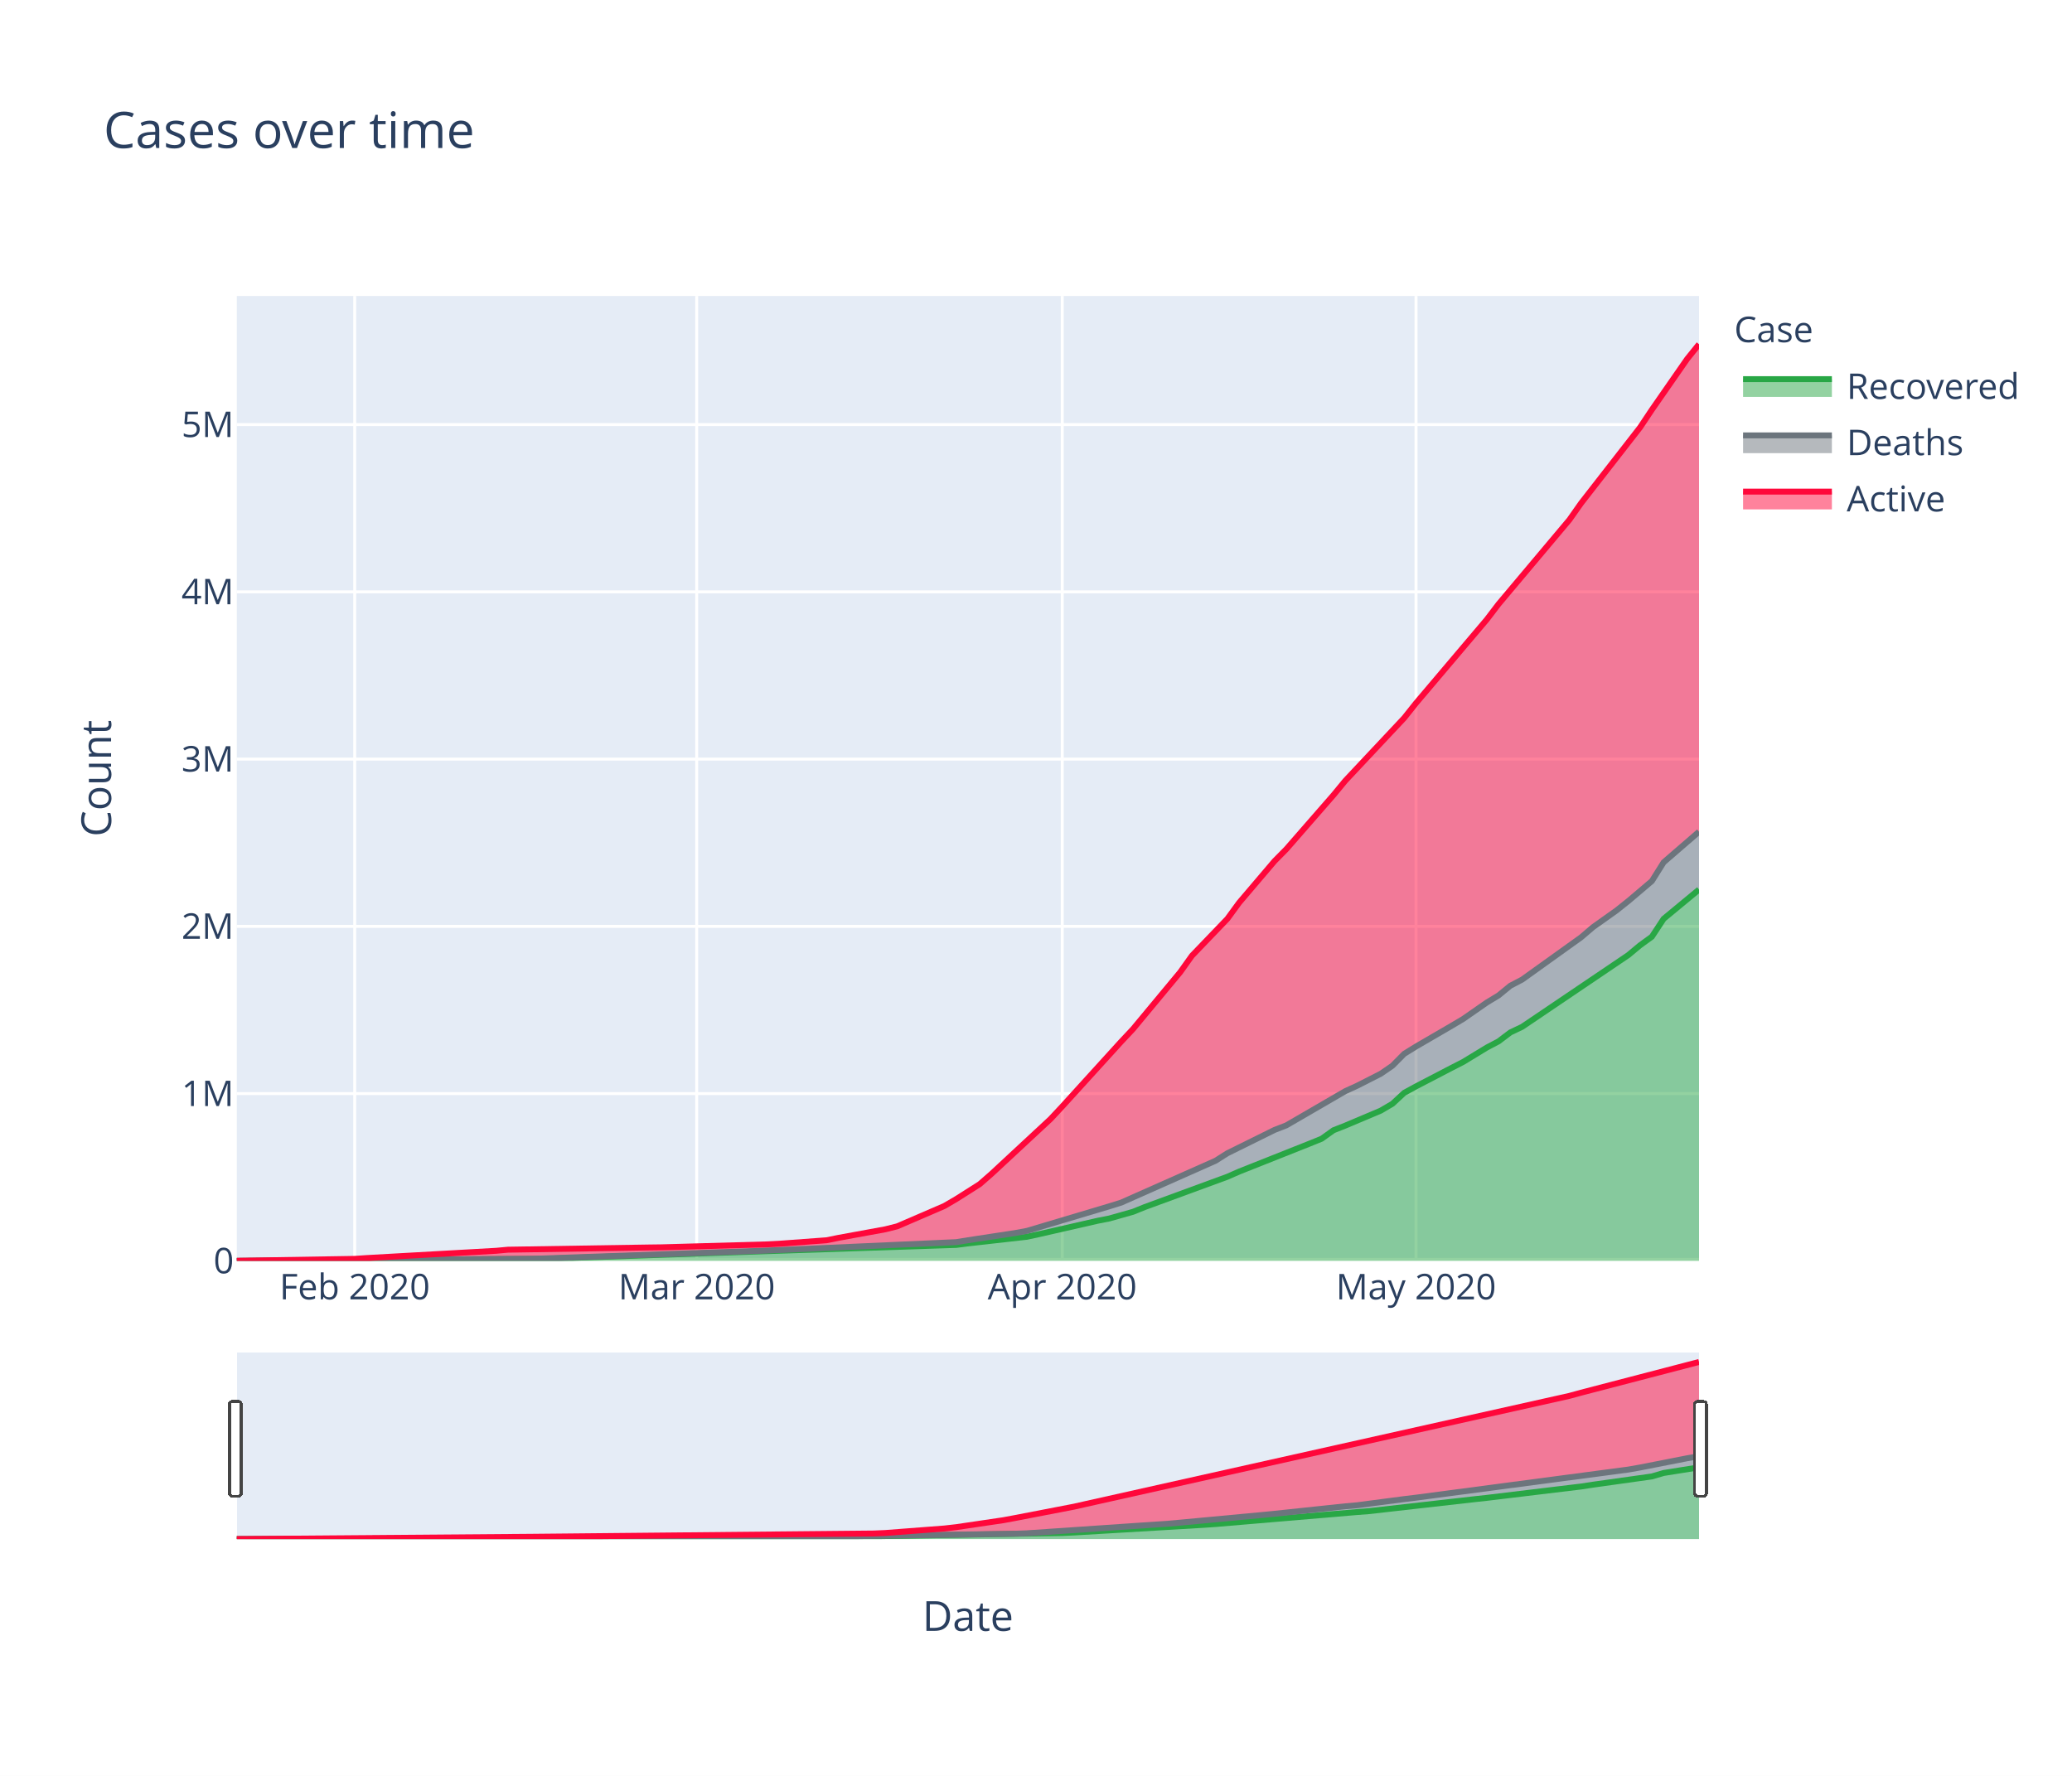
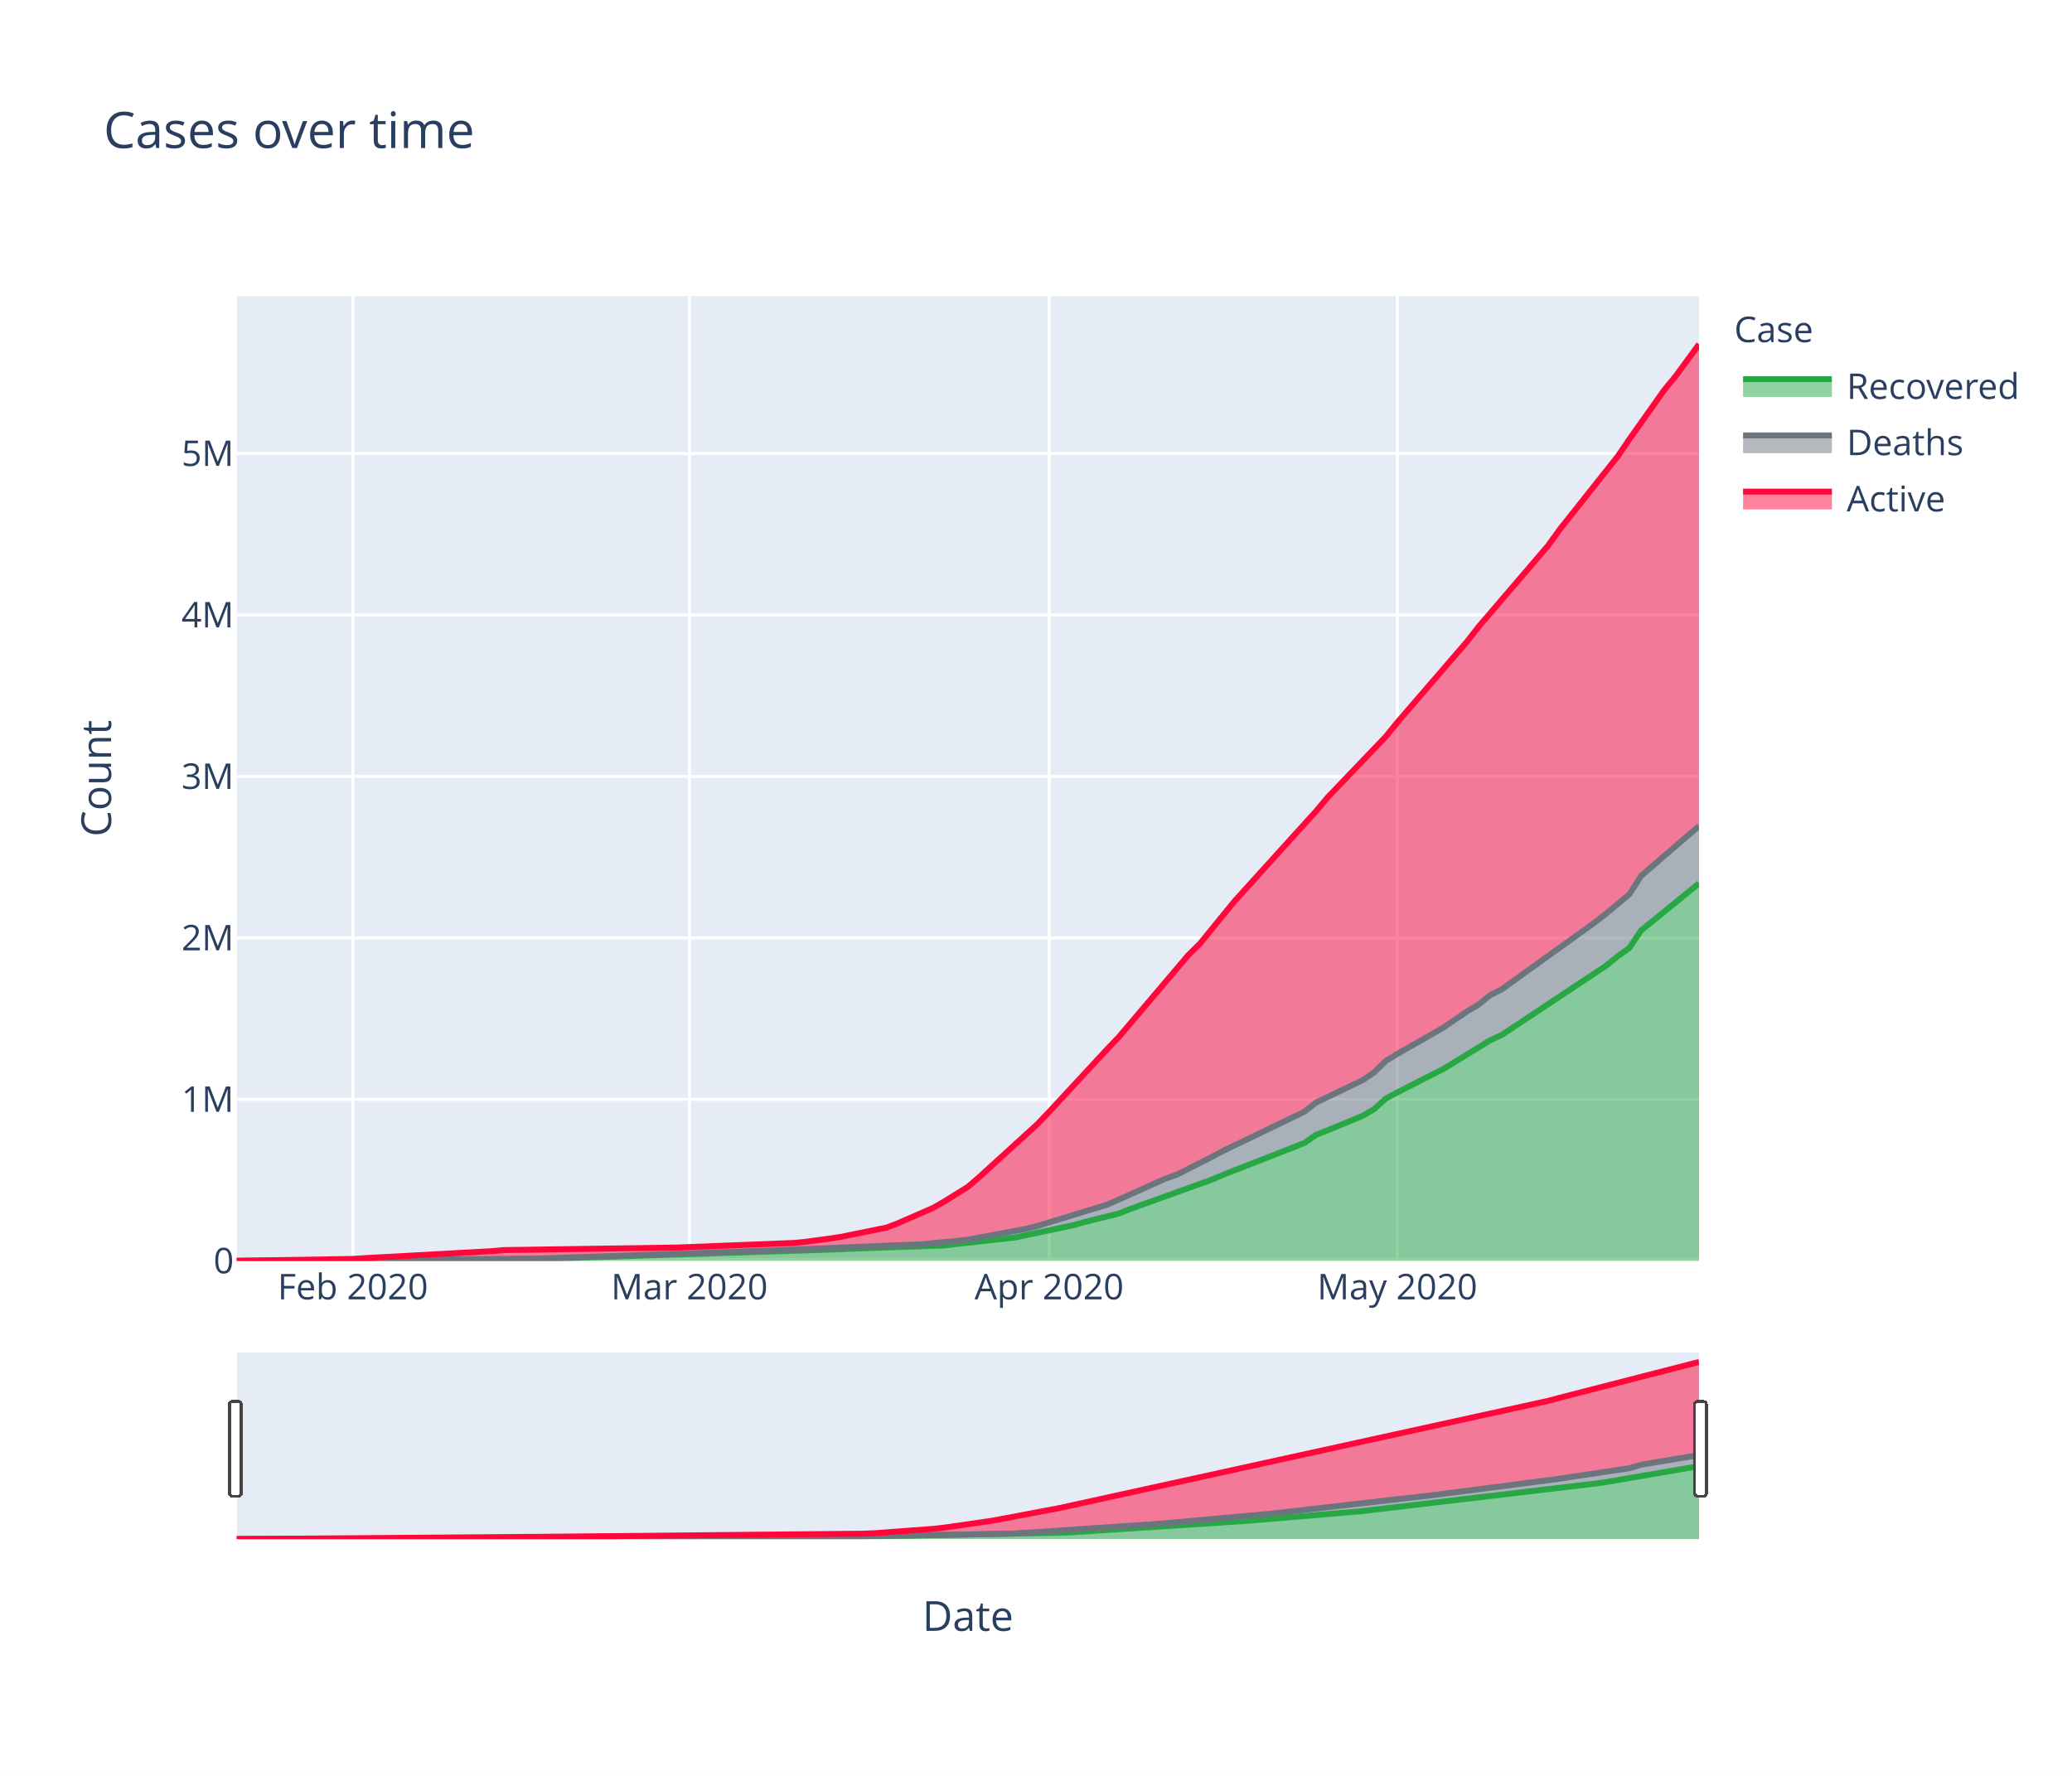
<svg xmlns="http://www.w3.org/2000/svg" class="main-svg" width="700" height="600" style="" viewBox="0 0 700 600">
  <rect x="0" y="0" width="700" height="600" style="fill: rgb(255, 255, 255); fill-opacity: 1;" />
-   <defs id="defs-fdd0b0">
+   <defs id="defs-e0ddb2">
    <g class="clips">
-       <clipPath id="clipfdd0b0xyplot" class="plotclip">
+       <clipPath id="clipe0ddb2xyplot" class="plotclip">
        <rect width="494" height="326" />
      </clipPath>
-       <clipPath class="axesclip" id="clipfdd0b0x">
+       <clipPath class="axesclip" id="clipe0ddb2x">
        <rect x="80" y="0" width="494" height="600" />
      </clipPath>
-       <clipPath class="axesclip" id="clipfdd0b0y">
+       <clipPath class="axesclip" id="clipe0ddb2y">
        <rect x="0" y="100" width="700" height="326" />
      </clipPath>
-       <clipPath class="axesclip" id="clipfdd0b0xy">
+       <clipPath class="axesclip" id="clipe0ddb2xy">
        <rect x="80" y="100" width="494" height="326" />
      </clipPath>
    </g>
    <g class="gradients" />
  </defs>
  <g class="bglayer">
    <rect class="bg" x="80" y="100" width="494" height="326" style="fill: rgb(229, 236, 246); fill-opacity: 1; stroke-width: 0;" />
  </g>
  <g class="layer-below">
    <g class="imagelayer" />
    <g class="shapelayer" />
  </g>
  <g class="cartesianlayer">
    <g class="subplot xy">
      <g class="layer-subplot">
        <g class="shapelayer" />
        <g class="imagelayer" />
      </g>
      <g class="gridlayer">
        <g class="x">
-           <path class="xgrid crisp" transform="translate(119.84,0)" d="M0,100v326" style="stroke: rgb(255, 255, 255); stroke-opacity: 1; stroke-width: 1px;" />
-           <path class="xgrid crisp" transform="translate(235.37,0)" d="M0,100v326" style="stroke: rgb(255, 255, 255); stroke-opacity: 1; stroke-width: 1px;" />
-           <path class="xgrid crisp" transform="translate(358.87,0)" d="M0,100v326" style="stroke: rgb(255, 255, 255); stroke-opacity: 1; stroke-width: 1px;" />
-           <path class="xgrid crisp" transform="translate(478.39,0)" d="M0,100v326" style="stroke: rgb(255, 255, 255); stroke-opacity: 1; stroke-width: 1px;" />
+           <path class="xgrid crisp" transform="translate(119.21,0)" d="M0,100v326" style="stroke: rgb(255, 255, 255); stroke-opacity: 1; stroke-width: 1px;" />
+           <path class="xgrid crisp" transform="translate(232.9,0)" d="M0,100v326" style="stroke: rgb(255, 255, 255); stroke-opacity: 1; stroke-width: 1px;" />
+           <path class="xgrid crisp" transform="translate(354.44,0)" d="M0,100v326" style="stroke: rgb(255, 255, 255); stroke-opacity: 1; stroke-width: 1px;" />
+           <path class="xgrid crisp" transform="translate(472.06,0)" d="M0,100v326" style="stroke: rgb(255, 255, 255); stroke-opacity: 1; stroke-width: 1px;" />
        </g>
        <g class="y">
-           <path class="ygrid crisp" transform="translate(0,369.49)" d="M80,0h494" style="stroke: rgb(255, 255, 255); stroke-opacity: 1; stroke-width: 1px;" />
-           <path class="ygrid crisp" transform="translate(0,312.98)" d="M80,0h494" style="stroke: rgb(255, 255, 255); stroke-opacity: 1; stroke-width: 1px;" />
-           <path class="ygrid crisp" transform="translate(0,256.47)" d="M80,0h494" style="stroke: rgb(255, 255, 255); stroke-opacity: 1; stroke-width: 1px;" />
-           <path class="ygrid crisp" transform="translate(0,199.96)" d="M80,0h494" style="stroke: rgb(255, 255, 255); stroke-opacity: 1; stroke-width: 1px;" />
-           <path class="ygrid crisp" transform="translate(0,143.45)" d="M80,0h494" style="stroke: rgb(255, 255, 255); stroke-opacity: 1; stroke-width: 1px;" />
+           <path class="ygrid crisp" transform="translate(0,371.44)" d="M80,0h494" style="stroke: rgb(255, 255, 255); stroke-opacity: 1; stroke-width: 1px;" />
+           <path class="ygrid crisp" transform="translate(0,316.89)" d="M80,0h494" style="stroke: rgb(255, 255, 255); stroke-opacity: 1; stroke-width: 1px;" />
+           <path class="ygrid crisp" transform="translate(0,262.33)" d="M80,0h494" style="stroke: rgb(255, 255, 255); stroke-opacity: 1; stroke-width: 1px;" />
+           <path class="ygrid crisp" transform="translate(0,207.77)" d="M80,0h494" style="stroke: rgb(255, 255, 255); stroke-opacity: 1; stroke-width: 1px;" />
+           <path class="ygrid crisp" transform="translate(0,153.22)" d="M80,0h494" style="stroke: rgb(255, 255, 255); stroke-opacity: 1; stroke-width: 1px;" />
        </g>
      </g>
      <g class="zerolinelayer">
        <path class="yzl zl crisp" transform="translate(0,426)" d="M80,0h494" style="stroke: rgb(255, 255, 255); stroke-opacity: 1; stroke-width: 2px;" />
      </g>
      <path class="xlines-below" />
      <path class="ylines-below" />
      <g class="overlines-below" />
      <g class="xaxislayer-below" />
      <g class="yaxislayer-below" />
      <g class="overaxes-below" />
-       <g class="plot" transform="translate(80, 100)" clip-path="url('#clipfdd0b0xyplot')">
+       <g class="plot" transform="translate(80, 100)" clip-path="url('#clipe0ddb2xyplot')">
        <g class="scatterlayer mlayer">
-           <g class="trace scatter tracea686b8" style="stroke-miterlimit: 2;">
+           <g class="trace scatter trace9fd56e" style="stroke-miterlimit: 2;">
            <g class="fills">
              <g>
-                 <path class="js-fill" d="M494,326L0,326L0,326L103.58,325.29L107.56,325.19L179.27,322.71L183.26,322.58L243.02,320.61L247,320.1L266.92,317.86L270.9,317L290.82,312.45L294.81,311.67L302.77,309.42L306.76,307.81L334.65,297.58L338.63,295.83L362.53,286.34L366.52,284.72L370.5,281.87L374.48,280.3L386.44,275.25L390.42,272.92L394.4,269.22L398.39,267.04L410.34,260.82L414.32,258.78L422.29,253.93L426.27,251.83L430.26,248.81L434.24,246.92L470.1,222.68L474.08,219.37L478.06,216.48L482.05,210.42L494,200.54" style="fill: rgb(40, 167, 69); fill-opacity: 0.5; stroke-width: 0;" />
+                 <path class="js-fill" d="M494,326L0,326L0,326L101.94,325.31L105.86,325.22L203.87,322.07L207.79,321.88L239.16,320.79L243.08,320.3L262.68,318.15L266.6,317.32L282.29,314.02L286.21,312.93L297.97,310.01L301.89,308.45L329.33,298.58L333.25,296.89L356.78,287.71L360.7,286.15L364.62,283.39L368.54,281.88L380.3,277.01L384.22,274.75L388.14,271.18L392.06,269.08L403.83,263.07L407.75,261.1L423.43,251.47L427.35,249.66L462.63,226.26L466.56,223.06L470.48,220.26L474.4,214.39L494,198.44" style="fill: rgb(40, 167, 69); fill-opacity: 0.5; stroke-width: 0;" />
              </g>
              <g>
-                 <path class="js-fill" d="M0,326L99.6,325.29L103.58,325.18L175.29,322.66L179.27,322.51L243.02,319.67L247,319.03L262.94,316.6L266.92,315.87L294.81,307.55L298.79,306.31L330.66,292.17L334.65,289.64L350.58,281.76L354.56,280.22L374.48,268.66L378.47,266.84L386.44,262.79L390.42,260.06L394.4,256.04L398.39,253.57L410.34,246.62L414.32,244.26L422.29,238.72L426.27,236.31L430.26,233.04L434.24,230.96L454.16,216.68L458.15,213.27L466.11,207.61L470.1,204.43L478.06,197.68L482.05,191.33L494,181L494,200.54L482.05,210.42L478.06,216.48L474.08,219.37L470.1,222.68L434.24,246.92L430.26,248.81L426.27,251.83L422.29,253.93L414.32,258.78L410.34,260.82L398.39,267.04L394.4,269.22L390.42,272.92L386.44,275.25L374.48,280.3L370.5,281.87L366.52,284.72L362.53,286.34L338.63,295.83L334.65,297.58L306.76,307.81L302.77,309.42L294.81,311.67L290.82,312.45L270.9,317L266.92,317.86L247,320.1L243.02,320.61L183.26,322.58L179.27,322.71L107.56,325.19L103.58,325.29L0,326Z" style="fill: rgb(108, 117, 125); fill-opacity: 0.5; stroke-width: 0;" />
+                 <path class="js-fill" d="M0,326L98.02,325.31L101.94,325.21L176.43,322.63L180.35,322.49L231.32,320.37L235.24,320.02L243.08,319.27L247,318.81L266.6,315.18L270.52,314.19L294.05,307L297.97,305.29L313.65,298.25L317.57,296.88L329.33,290.91L333.25,288.83L360.7,275.59L364.62,272.5L380.3,264.97L384.22,262.34L388.14,258.46L392.06,256.08L403.83,249.36L407.75,247.09L415.59,241.73L419.51,239.41L423.43,236.25L427.35,234.25L458.71,211.7L462.63,208.64L470.48,202.12L474.4,195.96L494,179.06L494,198.44L474.4,214.39L470.48,220.26L466.56,223.06L462.63,226.26L427.35,249.66L423.43,251.47L407.75,261.1L403.83,263.07L392.06,269.08L388.14,271.18L384.22,274.75L380.3,277.01L368.54,281.88L364.62,283.39L360.7,286.15L356.78,287.71L333.25,296.89L329.33,298.58L301.89,308.45L297.97,310.01L286.21,312.93L282.29,314.02L266.6,317.32L262.68,318.15L243.08,320.3L239.16,320.79L207.79,321.88L203.87,322.07L105.86,325.22L101.94,325.31L0,326Z" style="fill: rgb(108, 117, 125); fill-opacity: 0.5; stroke-width: 0;" />
              </g>
            </g>
            <g class="errorbars" />
            <g class="lines">
-               <path class="js-line" d="M0,326L103.58,325.29L107.56,325.19L179.27,322.71L183.26,322.58L243.02,320.61L247,320.1L266.92,317.86L270.9,317L290.82,312.45L294.81,311.67L302.77,309.42L306.76,307.81L334.65,297.58L338.63,295.83L362.53,286.34L366.52,284.72L370.5,281.87L374.48,280.3L386.44,275.25L390.42,272.92L394.4,269.22L398.39,267.04L410.34,260.82L414.32,258.78L422.29,253.93L426.27,251.83L430.26,248.81L434.24,246.92L470.1,222.68L474.08,219.37L478.06,216.48L482.05,210.42L494,200.54" style="vector-effect: non-scaling-stroke; fill: none; stroke: rgb(40, 167, 69); stroke-opacity: 1; stroke-width: 2px; opacity: 1;" />
+               <path class="js-line" d="M0,326L101.94,325.31L105.86,325.22L203.87,322.07L207.79,321.88L239.16,320.79L243.08,320.3L262.68,318.15L266.6,317.32L282.29,314.02L286.21,312.93L297.97,310.01L301.89,308.45L329.33,298.58L333.25,296.89L356.78,287.71L360.7,286.15L364.62,283.39L368.54,281.88L380.3,277.01L384.22,274.75L388.14,271.18L392.06,269.08L403.83,263.07L407.75,261.1L423.43,251.47L427.35,249.66L462.63,226.26L466.56,223.06L470.48,220.26L474.4,214.39L494,198.44" style="vector-effect: non-scaling-stroke; fill: none; stroke: rgb(40, 167, 69); stroke-opacity: 1; stroke-width: 2px; opacity: 1;" />
            </g>
            <g class="points" />
            <g class="text" />
          </g>
-           <g class="trace scatter trace0aafa1" style="stroke-miterlimit: 2;">
+           <g class="trace scatter trace44c032" style="stroke-miterlimit: 2;">
            <g class="fills">
              <g>
-                 <path class="js-fill" d="M0,325.97L39.84,325.32L43.82,325.05L87.65,322.59L91.63,322.22L139.44,321.47L143.42,321.42L179.27,320.42L183.26,320.21L199.19,319.04L203.18,318.24L219.11,315.33L223.1,314.33L239.03,307.46L243.02,305.13L250.98,300.08L254.97,296.59L274.89,278.09L278.87,273.83L298.79,251.91L302.77,247.67L318.71,228.47L322.69,222.89L334.65,210.43L338.63,204.98L350.58,190.93L354.56,186.9L370.5,168.62L374.48,163.79L394.4,142.56L398.39,137.55L422.29,109.32L426.27,104.1L450.18,75.65L454.16,70L474.08,44.41L478.06,38.44L490.02,21.23L494,16.3L494,181L482.05,191.33L478.06,197.68L470.1,204.43L466.11,207.61L458.15,213.27L454.16,216.68L434.24,230.96L430.26,233.04L426.27,236.31L422.29,238.72L414.32,244.26L410.34,246.62L398.39,253.57L394.4,256.04L390.42,260.06L386.44,262.79L378.47,266.84L374.48,268.66L354.56,280.22L350.58,281.76L334.65,289.64L330.66,292.17L298.79,306.31L294.81,307.55L266.92,315.87L262.94,316.6L247,319.03L243.02,319.67L179.27,322.51L175.29,322.66L103.58,325.18L99.6,325.29L0,326Z" style="fill: rgb(255, 7, 58); fill-opacity: 0.5; stroke-width: 0;" />
+                 <path class="js-fill" d="M0,325.97L39.21,325.34L43.13,325.08L86.25,322.71L90.17,322.35L145.06,321.54L148.98,321.48L188.19,319.94L192.11,319.56L199.95,318.51L203.87,317.92L219.56,314.74L223.48,313.23L235.24,308.1L239.16,305.85L247,300.98L250.92,297.6L270.52,279.75L274.44,275.64L294.05,254.47L297.97,250.38L321.49,222.64L325.41,218.8L333.25,209.16L337.17,204.37L364.62,174.06L368.54,169.4L388.14,148.9L392.06,144.07L415.59,116.81L419.51,111.78L443.03,84.31L446.95,78.85L466.56,54.15L470.48,48.38L482.24,31.77L486.16,27.01L494,16.3L494,179.06L474.4,195.96L470.48,202.12L462.63,208.64L458.71,211.7L427.35,234.25L423.43,236.25L419.51,239.41L415.59,241.73L407.75,247.09L403.83,249.36L392.06,256.08L388.14,258.46L384.22,262.34L380.3,264.97L364.62,272.5L360.7,275.59L333.25,288.83L329.33,290.91L317.57,296.88L313.65,298.25L297.97,305.29L294.05,307L270.52,314.19L266.6,315.18L247,318.81L243.08,319.27L235.24,320.02L231.32,320.37L180.35,322.49L176.43,322.63L101.94,325.21L98.02,325.31L0,326Z" style="fill: rgb(255, 7, 58); fill-opacity: 0.5; stroke-width: 0;" />
              </g>
            </g>
            <g class="errorbars" />
            <g class="lines">
-               <path class="js-line" d="M0,326L99.6,325.29L103.58,325.18L175.29,322.66L179.27,322.51L243.02,319.67L247,319.03L262.94,316.6L266.92,315.87L294.81,307.55L298.79,306.31L330.66,292.17L334.65,289.64L350.58,281.76L354.56,280.22L374.48,268.66L378.47,266.84L386.44,262.79L390.42,260.06L394.4,256.04L398.39,253.57L410.34,246.62L414.32,244.26L422.29,238.72L426.27,236.31L430.26,233.04L434.24,230.96L454.16,216.68L458.15,213.27L466.11,207.61L470.1,204.43L478.06,197.68L482.05,191.33L494,181" style="vector-effect: non-scaling-stroke; fill: none; stroke: rgb(108, 117, 125); stroke-opacity: 1; stroke-width: 2px; opacity: 1;" />
+               <path class="js-line" d="M0,326L98.02,325.31L101.94,325.21L176.43,322.63L180.35,322.49L231.32,320.37L235.24,320.02L243.08,319.27L247,318.81L266.6,315.18L270.52,314.19L294.05,307L297.97,305.29L313.65,298.25L317.57,296.88L329.33,290.91L333.25,288.83L360.7,275.59L364.62,272.5L380.3,264.97L384.22,262.34L388.14,258.46L392.06,256.08L403.83,249.36L407.75,247.09L415.59,241.73L419.51,239.41L423.43,236.25L427.35,234.25L458.71,211.7L462.63,208.64L470.48,202.12L474.4,195.96L494,179.06" style="vector-effect: non-scaling-stroke; fill: none; stroke: rgb(108, 117, 125); stroke-opacity: 1; stroke-width: 2px; opacity: 1;" />
            </g>
            <g class="points" />
            <g class="text" />
          </g>
-           <g class="trace scatter traceab1c59" style="stroke-miterlimit: 2;">
+           <g class="trace scatter trace4ce61f" style="stroke-miterlimit: 2;">
            <g class="fills" />
            <g class="errorbars" />
            <g class="lines">
-               <path class="js-line" d="M0,325.97L39.84,325.32L43.82,325.05L87.65,322.59L91.63,322.22L139.44,321.47L143.42,321.42L179.27,320.42L183.26,320.21L199.19,319.04L203.18,318.24L219.11,315.33L223.1,314.33L239.03,307.46L243.02,305.13L250.98,300.08L254.97,296.59L274.89,278.09L278.87,273.83L298.79,251.91L302.77,247.67L318.71,228.47L322.69,222.89L334.65,210.43L338.63,204.98L350.58,190.93L354.56,186.9L370.5,168.62L374.48,163.79L394.4,142.56L398.39,137.55L422.29,109.32L426.27,104.1L450.18,75.65L454.16,70L474.08,44.41L478.06,38.44L490.02,21.23L494,16.3" style="vector-effect: non-scaling-stroke; fill: none; stroke: rgb(255, 7, 58); stroke-opacity: 1; stroke-width: 2px; opacity: 1;" />
+               <path class="js-line" d="M0,325.97L39.21,325.34L43.13,325.08L86.25,322.71L90.17,322.35L145.06,321.54L148.98,321.48L188.19,319.94L192.11,319.56L199.95,318.51L203.87,317.92L219.56,314.74L223.48,313.23L235.24,308.1L239.16,305.85L247,300.98L250.92,297.6L270.52,279.75L274.44,275.64L294.05,254.47L297.97,250.38L321.49,222.64L325.41,218.8L333.25,209.16L337.17,204.37L364.62,174.06L368.54,169.4L388.14,148.9L392.06,144.07L415.59,116.81L419.51,111.78L443.03,84.31L446.95,78.85L466.56,54.15L470.48,48.38L482.24,31.77L486.16,27.01L494,16.3" style="vector-effect: non-scaling-stroke; fill: none; stroke: rgb(255, 7, 58); stroke-opacity: 1; stroke-width: 2px; opacity: 1;" />
            </g>
            <g class="points" />
            <g class="text" />
          </g>
        </g>
      </g>
      <g class="overplot" />
-       <path class="xlines-above crisp" d="M0,0" style="fill: none;" />
-       <path class="ylines-above crisp" d="M0,0" style="fill: none;" />
+       <path class="xlines-above crisp" style="fill: none;" d="M0,0" />
+       <path class="ylines-above crisp" style="fill: none;" d="M0,0" />
      <g class="overlines-above" />
      <g class="xaxislayer-above">
        <g class="xtick">
-           <text text-anchor="middle" x="0" y="439" transform="translate(119.84,0)" style="font-family: 'Open Sans', verdana, arial, sans-serif; font-size: 12px; fill: rgb(42, 63, 95); fill-opacity: 1; white-space: pre;">Feb 2020</text>
+           <text text-anchor="middle" x="0" y="439" transform="translate(119.21,0)" style="font-family: 'Open Sans', verdana, arial, sans-serif; font-size: 12px; fill: rgb(42, 63, 95); fill-opacity: 1; white-space: pre;">Feb 2020</text>
        </g>
        <g class="xtick">
-           <text text-anchor="middle" x="0" y="439" transform="translate(235.37,0)" style="font-family: 'Open Sans', verdana, arial, sans-serif; font-size: 12px; fill: rgb(42, 63, 95); fill-opacity: 1; white-space: pre;">Mar 2020</text>
+           <text text-anchor="middle" x="0" y="439" transform="translate(232.9,0)" style="font-family: 'Open Sans', verdana, arial, sans-serif; font-size: 12px; fill: rgb(42, 63, 95); fill-opacity: 1; white-space: pre;">Mar 2020</text>
        </g>
        <g class="xtick">
-           <text text-anchor="middle" x="0" y="439" transform="translate(358.87,0)" style="font-family: 'Open Sans', verdana, arial, sans-serif; font-size: 12px; fill: rgb(42, 63, 95); fill-opacity: 1; white-space: pre;">Apr 2020</text>
+           <text text-anchor="middle" x="0" y="439" transform="translate(354.44,0)" style="font-family: 'Open Sans', verdana, arial, sans-serif; font-size: 12px; fill: rgb(42, 63, 95); fill-opacity: 1; white-space: pre;">Apr 2020</text>
        </g>
        <g class="xtick">
-           <text text-anchor="middle" x="0" y="439" transform="translate(478.39,0)" style="font-family: 'Open Sans', verdana, arial, sans-serif; font-size: 12px; fill: rgb(42, 63, 95); fill-opacity: 1; white-space: pre;">May 2020</text>
+           <text text-anchor="middle" x="0" y="439" transform="translate(472.06,0)" style="font-family: 'Open Sans', verdana, arial, sans-serif; font-size: 12px; fill: rgb(42, 63, 95); fill-opacity: 1; white-space: pre;">May 2020</text>
        </g>
      </g>
      <g class="yaxislayer-above">
        <g class="ytick">
          <text text-anchor="end" x="79" y="4.2" transform="translate(0,426)" style="font-family: 'Open Sans', verdana, arial, sans-serif; font-size: 12px; fill: rgb(42, 63, 95); fill-opacity: 1; white-space: pre;">0</text>
        </g>
        <g class="ytick">
-           <text text-anchor="end" x="79" y="4.2" transform="translate(0,369.49)" style="font-family: 'Open Sans', verdana, arial, sans-serif; font-size: 12px; fill: rgb(42, 63, 95); fill-opacity: 1; white-space: pre;">1M</text>
-         </g>
-         <g class="ytick">
-           <text text-anchor="end" x="79" y="4.2" transform="translate(0,312.98)" style="font-family: 'Open Sans', verdana, arial, sans-serif; font-size: 12px; fill: rgb(42, 63, 95); fill-opacity: 1; white-space: pre;">2M</text>
-         </g>
-         <g class="ytick">
-           <text text-anchor="end" x="79" y="4.2" transform="translate(0,256.47)" style="font-family: 'Open Sans', verdana, arial, sans-serif; font-size: 12px; fill: rgb(42, 63, 95); fill-opacity: 1; white-space: pre;">3M</text>
-         </g>
-         <g class="ytick">
-           <text text-anchor="end" x="79" y="4.2" transform="translate(0,199.96)" style="font-family: 'Open Sans', verdana, arial, sans-serif; font-size: 12px; fill: rgb(42, 63, 95); fill-opacity: 1; white-space: pre;">4M</text>
-         </g>
-         <g class="ytick">
-           <text text-anchor="end" x="79" y="4.2" transform="translate(0,143.45)" style="font-family: 'Open Sans', verdana, arial, sans-serif; font-size: 12px; fill: rgb(42, 63, 95); fill-opacity: 1; white-space: pre;">5M</text>
+           <text text-anchor="end" x="79" y="4.2" transform="translate(0,371.44)" style="font-family: 'Open Sans', verdana, arial, sans-serif; font-size: 12px; fill: rgb(42, 63, 95); fill-opacity: 1; white-space: pre;">1M</text>
+         </g>
+         <g class="ytick">
+           <text text-anchor="end" x="79" y="4.2" transform="translate(0,316.89)" style="font-family: 'Open Sans', verdana, arial, sans-serif; font-size: 12px; fill: rgb(42, 63, 95); fill-opacity: 1; white-space: pre;">2M</text>
+         </g>
+         <g class="ytick">
+           <text text-anchor="end" x="79" y="4.2" transform="translate(0,262.33)" style="font-family: 'Open Sans', verdana, arial, sans-serif; font-size: 12px; fill: rgb(42, 63, 95); fill-opacity: 1; white-space: pre;">3M</text>
+         </g>
+         <g class="ytick">
+           <text text-anchor="end" x="79" y="4.2" transform="translate(0,207.77)" style="font-family: 'Open Sans', verdana, arial, sans-serif; font-size: 12px; fill: rgb(42, 63, 95); fill-opacity: 1; white-space: pre;">4M</text>
+         </g>
+         <g class="ytick">
+           <text text-anchor="end" x="79" y="4.2" transform="translate(0,153.22)" style="font-family: 'Open Sans', verdana, arial, sans-serif; font-size: 12px; fill: rgb(42, 63, 95); fill-opacity: 1; white-space: pre;">5M</text>
        </g>
      </g>
      <g class="overaxes-above" />
    </g>
  </g>
  <g class="polarlayer" />
  <g class="ternarylayer" />
  <g class="geolayer" />
  <g class="funnelarealayer" />
  <g class="pielayer" />
  <g class="treemaplayer" />
  <g class="sunburstlayer" />
  <g class="glimages" />
-   <defs id="topdefs-fdd0b0">
+   <defs id="topdefs-e0ddb2">
    <g class="clips" />
-     <clipPath id="legendfdd0b0">
+     <clipPath id="legende0ddb2">
      <rect width="104" height="83" x="0" y="0" />
    </clipPath>
-     <clipPath id="rangesliderx-fdd0b0">
+     <clipPath id="rangesliderx-e0ddb2">
      <rect x="0" y="0" width="494" height="63" />
    </clipPath>
  </defs>
  <g class="layer-above">
    <g class="imagelayer" />
    <g class="shapelayer" />
  </g>
  <g class="infolayer">
    <g class="legend" pointer-events="all" transform="translate(583.88, 100)">
-       <rect class="bg" shape-rendering="crispEdges" width="104" height="83" x="0" y="0" style="stroke: rgb(68, 68, 68); stroke-opacity: 1; fill: rgb(255, 255, 255); fill-opacity: 1; stroke-width: 0px;" />
-       <g class="scrollbox" transform="translate(0, 0)" clip-path="url('#legendfdd0b0')">
+       <rect class="bg" shape-rendering="crispEdges" style="stroke: rgb(68, 68, 68); stroke-opacity: 1; fill: rgb(255, 255, 255); fill-opacity: 1; stroke-width: 0px;" width="104" height="83" x="0" y="0" />
+       <g class="scrollbox" transform="translate(0, 0)" clip-path="url('#legende0ddb2')">
        <text class="legendtitletext user-select-none" text-anchor="start" x="2" y="15.6" style="font-family: 'Open Sans', verdana, arial, sans-serif; font-size: 12px; fill: rgb(42, 63, 95); fill-opacity: 1; white-space: pre;">Case</text>
        <g class="groups" transform="translate(0, 0)">
          <g class="traces" transform="translate(0, 30.1)" style="opacity: 1;">
            <text class="legendtext user-select-none" text-anchor="start" x="40" y="4.68" style="font-family: 'Open Sans', verdana, arial, sans-serif; font-size: 12px; fill: rgb(42, 63, 95); fill-opacity: 1; white-space: pre;">Recovered</text>
            <g class="layers">
              <g class="legendfill">
                <path class="js-fill" d="M5,-2h30v6h-30z" style="stroke-width: 0; fill: rgb(40, 167, 69); fill-opacity: 0.5;" />
              </g>
              <g class="legendlines">
                <path class="js-line" d="M5,-2h30" style="fill: none; stroke: rgb(40, 167, 69); stroke-opacity: 1; stroke-width: 2px;" />
              </g>
              <g class="legendsymbols">
                <g class="legendpoints" />
              </g>
            </g>
            <rect class="legendtoggle" pointer-events="all" x="0" y="-9.5" width="98.031" height="19" style="cursor: pointer; fill: rgb(0, 0, 0); fill-opacity: 0;" />
          </g>
        </g>
        <g class="groups" transform="translate(0, 0)">
          <g class="traces" transform="translate(0, 49.1)" style="opacity: 1;">
            <text class="legendtext user-select-none" text-anchor="start" x="40" y="4.68" style="font-family: 'Open Sans', verdana, arial, sans-serif; font-size: 12px; fill: rgb(42, 63, 95); fill-opacity: 1; white-space: pre;">Deaths</text>
            <g class="layers">
              <g class="legendfill">
                <path class="js-fill" d="M5,-2h30v6h-30z" style="stroke-width: 0; fill: rgb(108, 117, 125); fill-opacity: 0.5;" />
              </g>
              <g class="legendlines">
                <path class="js-line" d="M5,-2h30" style="fill: none; stroke: rgb(108, 117, 125); stroke-opacity: 1; stroke-width: 2px;" />
              </g>
              <g class="legendsymbols">
                <g class="legendpoints" />
              </g>
            </g>
            <rect class="legendtoggle" pointer-events="all" x="0" y="-9.5" width="98.031" height="19" style="cursor: pointer; fill: rgb(0, 0, 0); fill-opacity: 0;" />
          </g>
        </g>
        <g class="groups" transform="translate(0, 0)">
          <g class="traces" transform="translate(0, 68.1)" style="opacity: 1;">
            <text class="legendtext user-select-none" text-anchor="start" x="40" y="4.68" style="font-family: 'Open Sans', verdana, arial, sans-serif; font-size: 12px; fill: rgb(42, 63, 95); fill-opacity: 1; white-space: pre;">Active</text>
            <g class="layers">
              <g class="legendfill">
                <path class="js-fill" d="M5,-2h30v6h-30z" style="stroke-width: 0; fill: rgb(255, 7, 58); fill-opacity: 0.5;" />
              </g>
              <g class="legendlines">
                <path class="js-line" d="M5,-2h30" style="fill: none; stroke: rgb(255, 7, 58); stroke-opacity: 1; stroke-width: 2px;" />
              </g>
              <g class="legendsymbols">
                <g class="legendpoints" />
              </g>
            </g>
            <rect class="legendtoggle" pointer-events="all" x="0" y="-9.5" width="98.031" height="19" style="cursor: pointer; fill: rgb(0, 0, 0); fill-opacity: 0;" />
          </g>
        </g>
      </g>
      <rect class="scrollbar" rx="20" ry="3" width="0" height="0" x="0" y="0" style="fill: rgb(128, 139, 164); fill-opacity: 1;" />
    </g>
    <g class="g-gtitle">
      <text class="gtitle" x="35" y="50" text-anchor="start" dy="0em" style="font-family: 'Open Sans', verdana, arial, sans-serif; font-size: 17px; fill: rgb(42, 63, 95); opacity: 1; font-weight: normal; white-space: pre;">Cases over time</text>
    </g>
    <g class="rangeslider-container" pointer-events="all" transform="translate(80,457)">
      <rect class="rangeslider-bg" x="0" y="0" shape-rendering="crispEdges" width="494" height="63" transform="translate(0,0)" fill="#E5ECF6" stroke="#444" stroke-width="0" />
-       <g class="rangeslider-rangeplot xy" clip-path="url('#rangesliderx-fdd0b0')">
+       <g class="rangeslider-rangeplot xy" clip-path="url('#rangesliderx-e0ddb2')">
        <g class="layer-subplot">
          <g class="shapelayer" />
          <g class="imagelayer" />
        </g>
        <g class="gridlayer">
          <g class="x" />
          <g class="y" />
        </g>
        <g class="zerolinelayer" />
        <path class="xlines-below" />
        <path class="ylines-below" />
        <g class="overlines-below" />
        <g class="xaxislayer-below" />
        <g class="yaxislayer-below" />
        <g class="overaxes-below" />
        <g class="plot">
          <g class="scatterlayer mlayer rangeplot">
-             <g class="trace scatter tracea686b8" style="stroke-miterlimit: 2;">
+             <g class="trace scatter trace9fd56e" style="stroke-miterlimit: 2;">
              <g class="fills">
                <g>
-                   <path class="js-fill" d="M494,63L0,63L0,63L199.19,62.26L203.18,62.24L278.87,60.95L282.85,60.77L326.68,58.18L330.66,57.91L378.47,53.86L382.45,53.56L418.31,49.5L422.29,49.07L454.16,45.23L458.15,44.62L478.06,41.83L482.05,40.66L494,38.76" style="fill: rgb(40, 167, 69); fill-opacity: 0.5; stroke-width: 0;" />
+                   <path class="js-fill" d="M494,63L0,63L0,63L199.95,62.26L203.87,62.24L278.37,60.85L282.29,60.69L341.1,56.85L345.02,56.52L376.38,53.88L380.3,53.53L458.71,44.27L462.63,43.72L494,38.35" style="fill: rgb(40, 167, 69); fill-opacity: 0.5; stroke-width: 0;" />
                </g>
                <g>
-                   <path class="js-fill" d="M0,63L191.23,62.25L195.21,62.22L262.94,61.18L266.92,61.04L314.73,57.79L318.71,57.44L346.6,54.84L350.58,54.45L374.48,51.92L378.47,51.57L394.4,49.48L398.39,49L470.1,39.51L474.08,38.81L490.02,35.68L494,34.98L494,38.76L482.05,40.66L478.06,41.83L458.15,44.62L454.16,45.23L422.29,49.07L418.31,49.5L382.45,53.56L378.47,53.86L330.66,57.91L326.68,58.18L282.85,60.77L278.87,60.95L203.18,62.24L199.19,62.26L0,63Z" style="fill: rgb(108, 117, 125); fill-opacity: 0.5; stroke-width: 0;" />
+                   <path class="js-fill" d="M0,63L192.11,62.25L196.03,62.23L258.76,61.25L262.68,61.11L309.73,57.97L313.65,57.64L348.94,54.46L352.86,54.02L399.9,48.63L403.83,48.19L446.95,42.6L450.87,41.97L470.48,39.06L474.4,37.87L494,34.6L494,38.35L462.63,43.72L458.71,44.27L380.3,53.53L376.38,53.88L345.02,56.52L341.1,56.85L282.29,60.69L278.37,60.85L203.87,62.24L199.95,62.26L0,63Z" style="fill: rgb(108, 117, 125); fill-opacity: 0.5; stroke-width: 0;" />
                </g>
              </g>
              <g class="errorbars" />
              <g class="lines">
-                 <path class="js-line" d="M0,63L199.19,62.26L203.18,62.24L278.87,60.95L282.85,60.77L326.68,58.18L330.66,57.91L378.47,53.86L382.45,53.56L418.31,49.5L422.29,49.07L454.16,45.23L458.15,44.62L478.06,41.83L482.05,40.66L494,38.76" style="vector-effect: non-scaling-stroke; fill: none; stroke: rgb(40, 167, 69); stroke-opacity: 1; stroke-width: 2px; opacity: 1;" />
+                 <path class="js-line" d="M0,63L199.95,62.26L203.87,62.24L278.37,60.85L282.29,60.69L341.1,56.85L345.02,56.52L376.38,53.88L380.3,53.53L458.71,44.27L462.63,43.72L494,38.35" style="vector-effect: non-scaling-stroke; fill: none; stroke: rgb(40, 167, 69); stroke-opacity: 1; stroke-width: 2px; opacity: 1;" />
              </g>
              <g class="points" />
              <g class="text" />
            </g>
-             <g class="trace scatter trace0aafa1" style="stroke-miterlimit: 2;">
+             <g class="trace scatter trace44c032" style="stroke-miterlimit: 2;">
              <g class="fills">
                <g>
-                   <path class="js-fill" d="M0,62.99L95.61,62.25L99.6,62.22L215.13,61.11L219.11,60.94L239.03,59.42L243.02,58.97L258.95,56.62L262.94,55.88L282.85,52.04L286.84,51.14L450.18,14.62L454.16,13.53L494,3.15L494,34.98L490.02,35.68L474.08,38.81L470.1,39.51L398.39,49L394.4,49.48L378.47,51.57L374.48,51.92L350.58,54.45L346.6,54.84L318.71,57.44L314.73,57.79L266.92,61.04L262.94,61.18L195.21,62.22L191.23,62.25L0,63Z" style="fill: rgb(255, 7, 58); fill-opacity: 0.5; stroke-width: 0;" />
+                   <path class="js-fill" d="M0,62.99L98.02,62.25L101.94,62.23L211.71,61.17L215.63,61.01L235.24,59.54L239.16,59.11L254.84,56.84L258.76,56.13L278.37,52.42L282.29,51.55L443.03,16.29L446.95,15.24L494,3.15L494,34.6L474.4,37.87L470.48,39.06L450.87,41.97L446.95,42.6L403.83,48.19L399.9,48.63L352.86,54.02L348.94,54.46L313.65,57.64L309.73,57.97L262.68,61.11L258.76,61.25L196.03,62.23L192.11,62.25L0,63Z" style="fill: rgb(255, 7, 58); fill-opacity: 0.5; stroke-width: 0;" />
                </g>
              </g>
              <g class="errorbars" />
              <g class="lines">
-                 <path class="js-line" d="M0,63L191.23,62.25L195.21,62.22L262.94,61.18L266.92,61.04L314.73,57.79L318.71,57.44L346.6,54.84L350.58,54.45L374.48,51.92L378.47,51.57L394.4,49.48L398.39,49L470.1,39.51L474.08,38.81L490.02,35.68L494,34.98" style="vector-effect: non-scaling-stroke; fill: none; stroke: rgb(108, 117, 125); stroke-opacity: 1; stroke-width: 2px; opacity: 1;" />
+                 <path class="js-line" d="M0,63L192.11,62.25L196.03,62.23L258.76,61.25L262.68,61.11L309.73,57.97L313.65,57.64L348.94,54.46L352.86,54.02L399.9,48.63L403.83,48.19L446.95,42.6L450.87,41.97L470.48,39.06L474.4,37.87L494,34.6" style="vector-effect: non-scaling-stroke; fill: none; stroke: rgb(108, 117, 125); stroke-opacity: 1; stroke-width: 2px; opacity: 1;" />
              </g>
              <g class="points" />
              <g class="text" />
            </g>
-             <g class="trace scatter traceab1c59" style="stroke-miterlimit: 2;">
+             <g class="trace scatter trace4ce61f" style="stroke-miterlimit: 2;">
              <g class="fills" />
              <g class="errorbars" />
              <g class="lines">
-                 <path class="js-line" d="M0,62.99L95.61,62.25L99.6,62.22L215.13,61.11L219.11,60.94L239.03,59.42L243.02,58.97L258.95,56.62L262.94,55.88L282.85,52.04L286.84,51.14L450.18,14.62L454.16,13.53L494,3.15" style="vector-effect: non-scaling-stroke; fill: none; stroke: rgb(255, 7, 58); stroke-opacity: 1; stroke-width: 2px; opacity: 1;" />
+                 <path class="js-line" d="M0,62.99L98.02,62.25L101.94,62.23L211.71,61.17L215.63,61.01L235.24,59.54L239.16,59.11L254.84,56.84L258.76,56.13L278.37,52.42L282.29,51.55L443.03,16.29L446.95,15.24L494,3.15" style="vector-effect: non-scaling-stroke; fill: none; stroke: rgb(255, 7, 58); stroke-opacity: 1; stroke-width: 2px; opacity: 1;" />
              </g>
              <g class="points" />
              <g class="text" />
            </g>
          </g>
        </g>
        <g class="overplot" />
        <path class="xlines-above crisp" style="fill: none;" />
        <path class="ylines-above crisp" style="fill: none;" />
        <g class="overlines-above" />
        <g class="xaxislayer-above" />
        <g class="yaxislayer-above" />
        <g class="overaxes-above" />
      </g>
      <rect class="rangeslider-mask-min" x="0" y="0" shape-rendering="crispEdges" height="63" width="0" style="fill: rgb(0, 0, 0); fill-opacity: 0.4;" />
      <rect class="rangeslider-mask-max" y="0" shape-rendering="crispEdges" height="63" x="494" width="0" style="fill: rgb(0, 0, 0); fill-opacity: 0.4;" />
      <g class="rangeslider-grabber-min" transform="translate(-2.5,0.5)">
        <rect class="rangeslider-handle-min" x="0" width="4" rx="1" fill="#fff" stroke="#444" stroke-width="1" shape-rendering="crispEdges" y="16" height="32" />
      </g>
      <g class="rangeslider-grabber-max" transform="translate(492.5,0.5)">
        <rect class="rangeslider-handle-max" x="0" width="4" rx="1" fill="#fff" stroke="#444" stroke-width="1" shape-rendering="crispEdges" y="16" height="32" />
      </g>
    </g>
    <g class="g-ytitle">
      <text class="ytitle" transform="rotate(-90,37.52813,263)" x="37.528" y="263" text-anchor="middle" style="font-family: 'Open Sans', verdana, arial, sans-serif; font-size: 14px; fill: rgb(42, 63, 95); opacity: 1; font-weight: normal; white-space: pre;">Count</text>
    </g>
    <g class="g-xtitle">
      <text class="xtitle" x="327" y="551" text-anchor="middle" style="font-family: 'Open Sans', verdana, arial, sans-serif; font-size: 14px; fill: rgb(42, 63, 95); opacity: 1; font-weight: normal; white-space: pre;">Date</text>
    </g>
  </g>
</svg>
